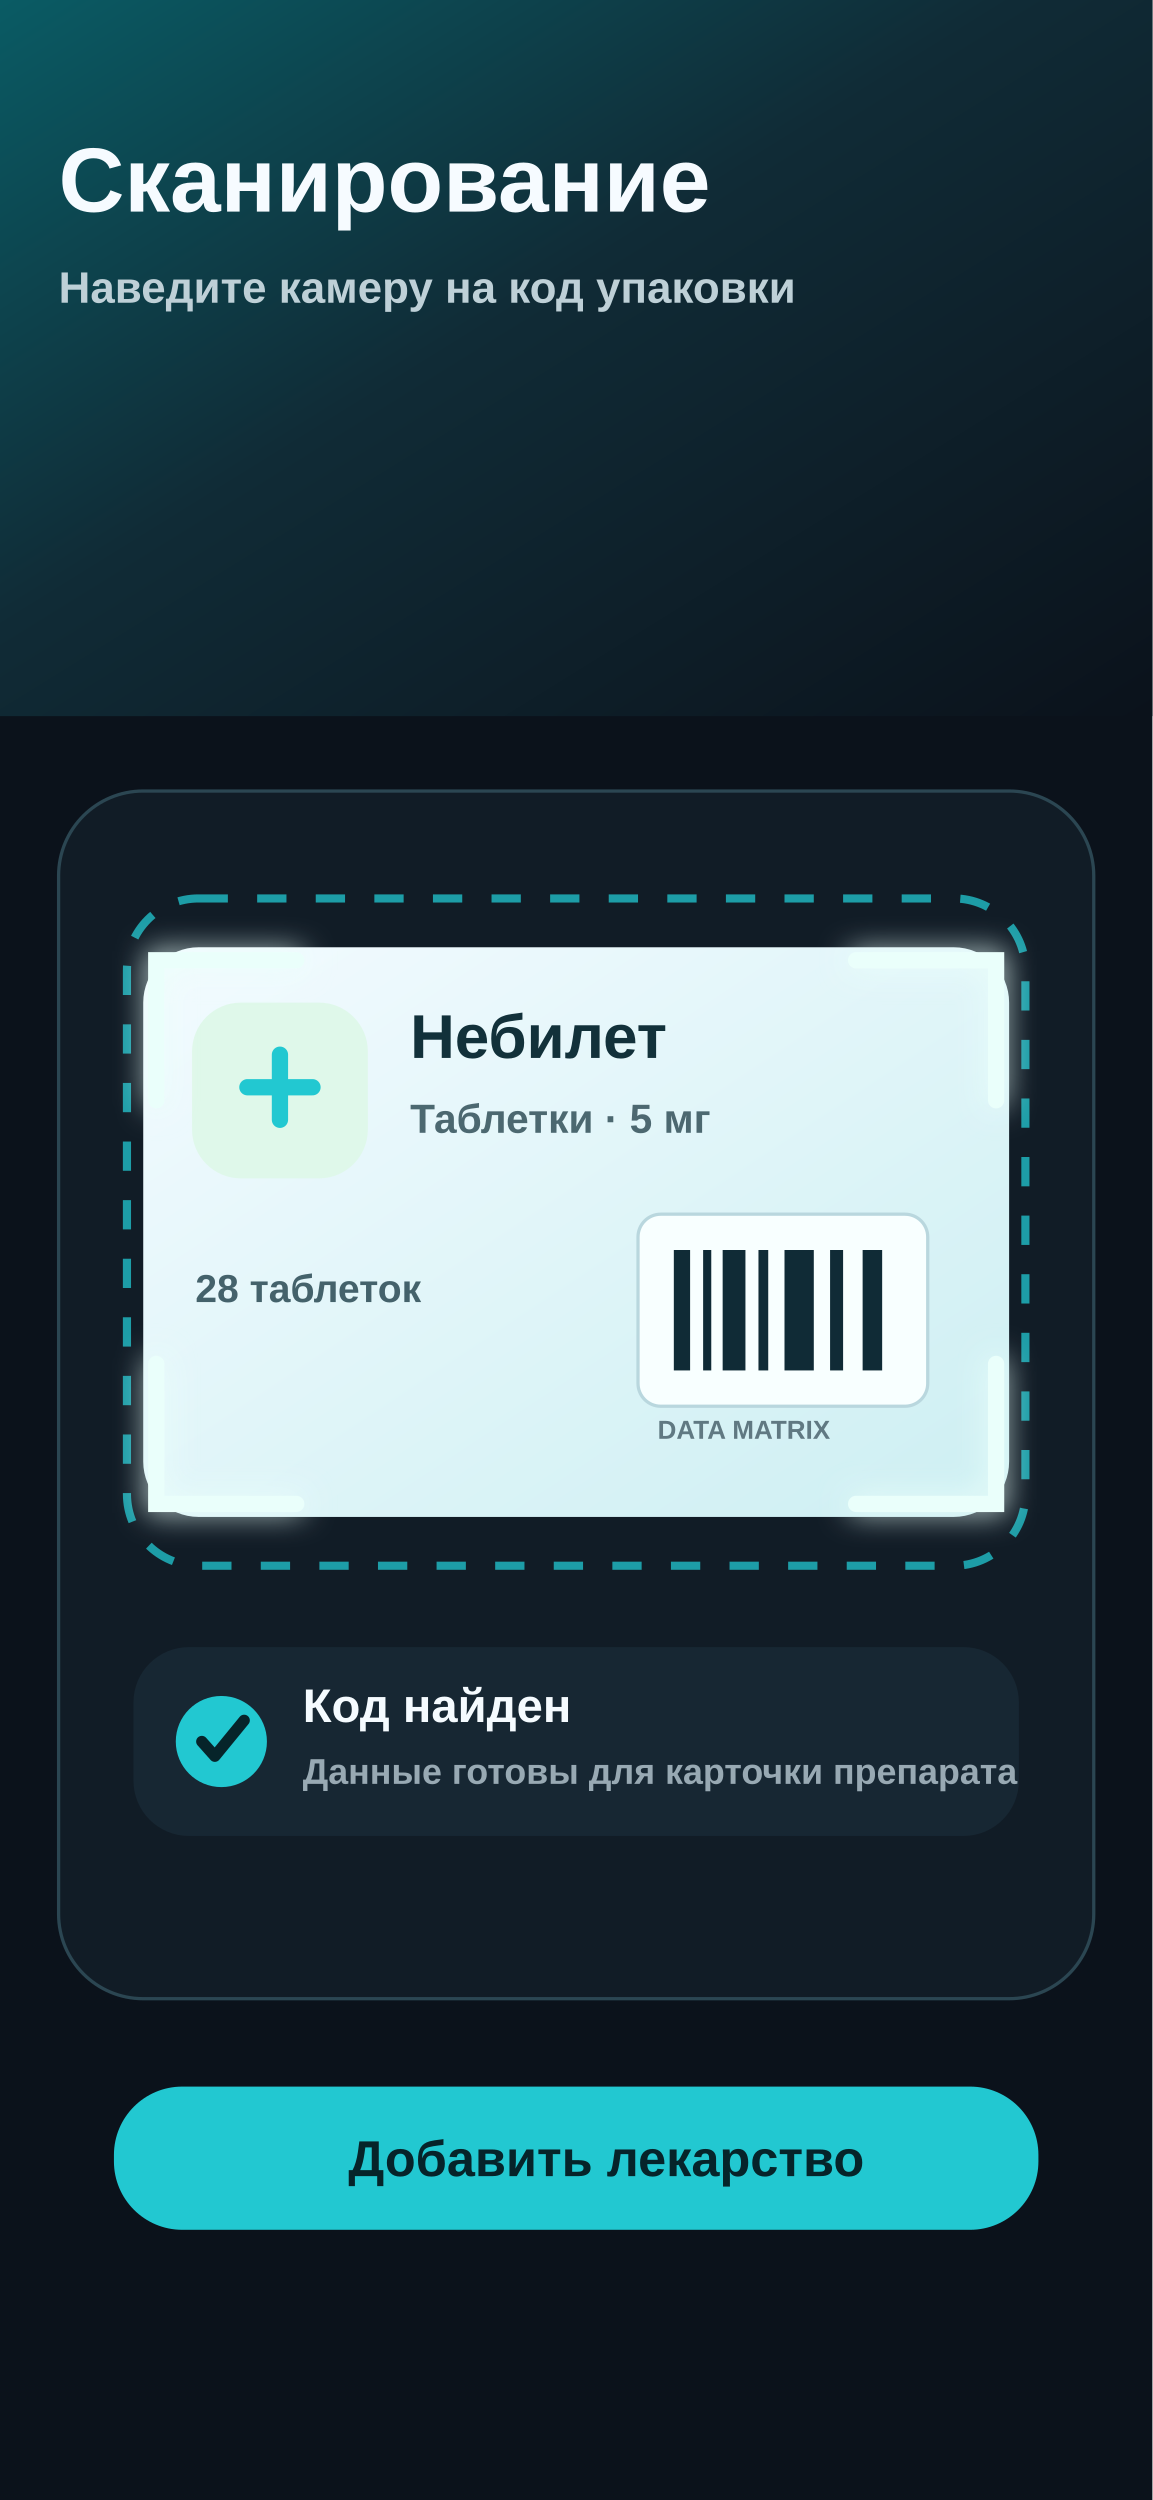
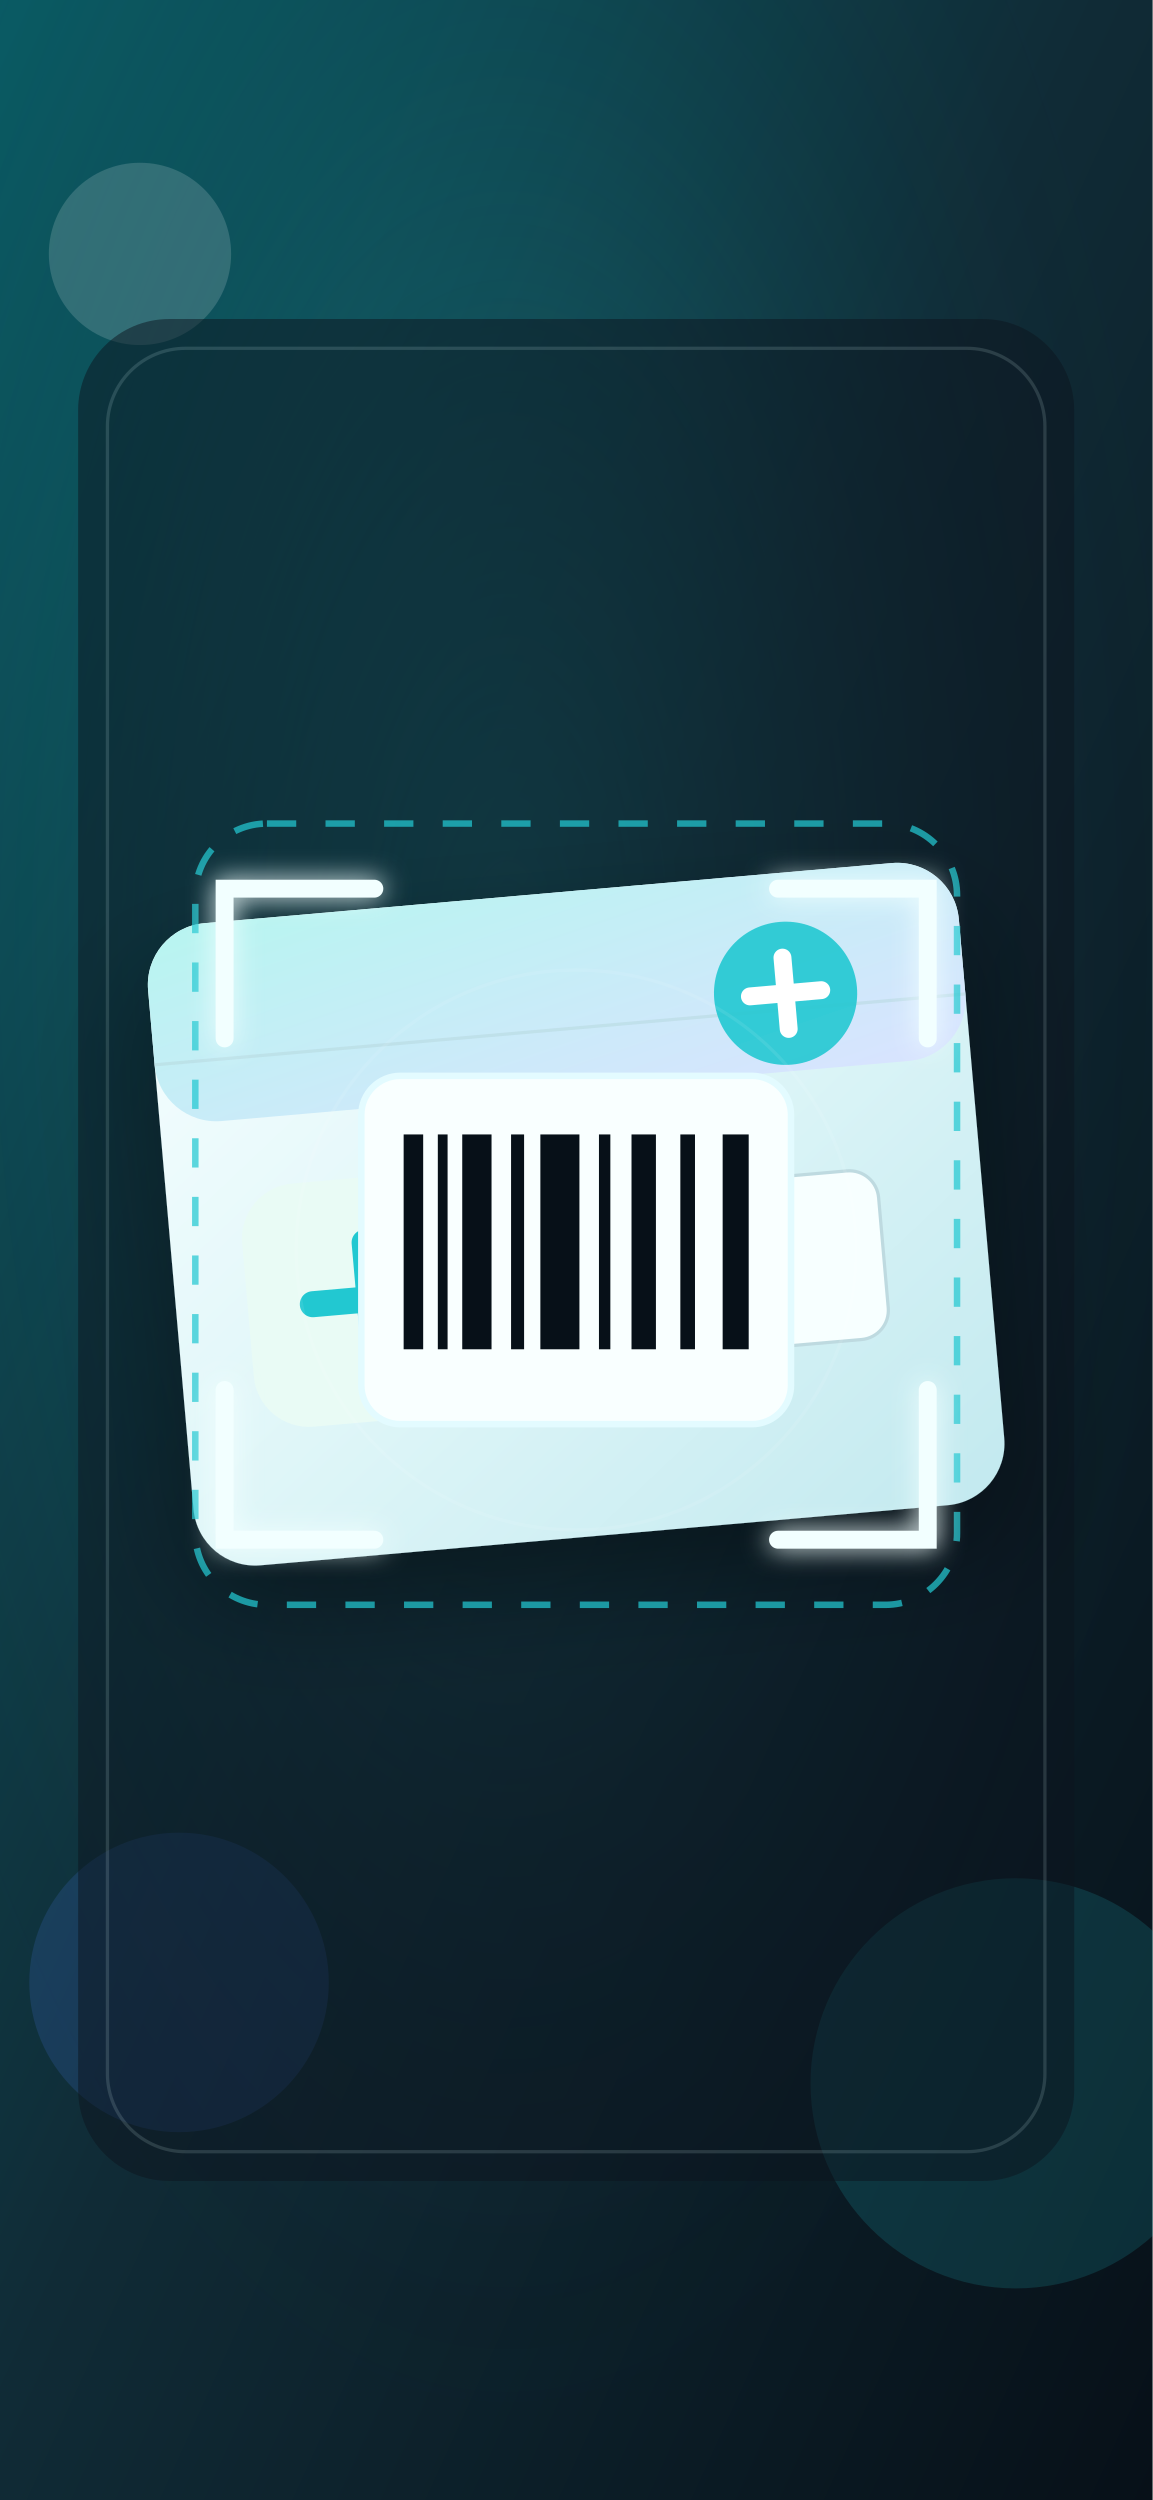
- <svg xmlns="http://www.w3.org/2000/svg" viewBox="0 0 708 1536">
+ <svg xmlns="http://www.w3.org/2000/svg" viewBox="0 0 708 1536" role="img" aria-label="Сканирование штрихкода на упаковке препарата">
  <defs>
-     <linearGradient id="bg" x1="0" y1="0" x2="1" y2="1">
+     <linearGradient id="cameraBg" x1="0" y1="0" x2="1" y2="1">
      <stop stop-color="#0a5b64" />
-       <stop offset=".44" stop-color="#102b36" />
-       <stop offset="1" stop-color="#0b121b" />
+       <stop offset=".48" stop-color="#102b36" />
+       <stop offset="1" stop-color="#071018" />
    </linearGradient>
-     <linearGradient id="pack" x1="0" y1="0" x2="1" y2="1">
-       <stop stop-color="#f3fbff" />
-       <stop offset="1" stop-color="#cdeff2" />
+     <radialGradient id="lensLight" cx=".44" cy=".38" r=".62">
+       <stop stop-color="#2bd6dc" stop-opacity=".24" />
+       <stop offset=".55" stop-color="#2bd6dc" stop-opacity=".06" />
+       <stop offset="1" stop-color="#071018" stop-opacity="0" />
+     </radialGradient>
+     <linearGradient id="packBody" x1="0" y1="0" x2="1" y2="1">
+       <stop stop-color="#f6feff" />
+       <stop offset=".48" stop-color="#dff6f8" />
+       <stop offset="1" stop-color="#c2e9ef" />
    </linearGradient>
+     <linearGradient id="packAccent" x1="0" y1="0" x2="1" y2="1">
+       <stop stop-color="#b7f5f0" />
+       <stop offset="1" stop-color="#d9e3ff" />
+     </linearGradient>
+     <filter id="softShadow" x="-30%" y="-30%" width="160%" height="160%">
+       <feDropShadow dx="0" dy="28" stdDeviation="34" flood-color="#02070b" flood-opacity=".36" />
+     </filter>
    <filter id="scanGlow" x="-30%" y="-30%" width="160%" height="160%">
-       <feGaussianBlur stdDeviation="9" result="blur" />
+       <feGaussianBlur stdDeviation="8" result="blur" />
      <feMerge>
        <feMergeNode in="blur" />
        <feMergeNode in="SourceGraphic" />
      </feMerge>
    </filter>
  </defs>
-   <rect width="708" height="1536" fill="#0b121b" />
-   <rect width="708" height="440" fill="url(#bg)" />
-   <text x="36" y="130" fill="#f6fbff" font-family="Manrope, Arial" font-size="56" font-weight="800">Сканирование</text>
-   <text x="36" y="186" fill="#bed0d7" font-family="Manrope, Arial" font-size="27" font-weight="700">Наведите камеру на код упаковки</text>
-   <rect x="36" y="486" width="636" height="742" rx="52" fill="#111c26" stroke="#2b4652" stroke-width="2" />
-   <rect x="88" y="582" width="532" height="350" rx="34" fill="url(#pack)" />
-   <rect x="118" y="616" width="108" height="108" rx="30" fill="#dff8ea" />
-   <path d="M152 668h40M172 648v40" stroke="#22c8d1" stroke-width="10" stroke-linecap="round" />
-   <text x="252" y="650" fill="#12313a" font-family="Manrope, Arial" font-size="38" font-weight="900">Небилет</text>
-   <text x="252" y="696" fill="#4c6870" font-family="Manrope, Arial" font-size="25" font-weight="800">Таблетки · 5 мг</text>
-   <text x="120" y="800" fill="#44626b" font-family="Manrope, Arial" font-size="24" font-weight="800">28 таблеток</text>
-   <rect x="392" y="746" width="178" height="118" rx="14" fill="#f8ffff" stroke="#b9d7de" stroke-width="2" />
-   <g fill="#102b36">
-     <rect x="414" y="768" width="10" height="74" />
-     <rect x="432" y="768" width="5" height="74" />
-     <rect x="444" y="768" width="14" height="74" />
-     <rect x="466" y="768" width="6" height="74" />
-     <rect x="482" y="768" width="18" height="74" />
-     <rect x="510" y="768" width="8" height="74" />
-     <rect x="530" y="768" width="12" height="74" />
+   <rect width="708" height="1536" fill="#071018" />
+   <rect width="708" height="1536" fill="url(#cameraBg)" />
+   <rect width="708" height="1536" fill="url(#lensLight)" />
+   <g opacity=".16">
+     <circle cx="86" cy="156" r="56" fill="#ffffff" />
+     <circle cx="624" cy="1280" r="126" fill="#22c8d1" />
+     <circle cx="110" cy="1218" r="92" fill="#4d7dff" />
  </g>
-   <text x="404" y="884" fill="#607982" font-family="Manrope, Arial" font-size="16" font-weight="800">DATA MATRIX</text>
-   <rect x="78" y="552" width="552" height="410" rx="44" fill="none" stroke="#22c8d1" stroke-width="5" stroke-dasharray="18 18" opacity=".75" />
-   <path d="M96 676v-86h86M526 590h86v86M612 838v86h-86M182 924H96v-86" fill="none" stroke="#eafffb" stroke-width="10" stroke-linecap="round" filter="url(#scanGlow)" />
-   <line x1="102" y1="746" x2="606" y2="746" stroke="#22c8d1" stroke-width="5" filter="url(#scanGlow)" />
-   <rect x="82" y="1012" width="544" height="116" rx="34" fill="#172733" />
-   <circle cx="136" cy="1070" r="28" fill="#22c8d1" />
-   <path d="M124 1070l8 9 18-22" fill="none" stroke="#06242a" stroke-width="7" stroke-linecap="round" stroke-linejoin="round" />
-   <text x="186" y="1058" fill="#f5fbff" font-family="Manrope, Arial" font-size="29" font-weight="900">Код найден</text>
-   <text x="186" y="1096" fill="#98a9b3" font-family="Manrope, Arial" font-size="22" font-weight="700">Данные готовы для карточки препарата</text>
-   <rect x="70" y="1282" width="568" height="88" rx="42" fill="#22c8d1" />
-   <text x="214" y="1337" fill="#06242a" font-family="Manrope, Arial" font-size="31" font-weight="900">Добавить лекарство</text>
+   <rect x="48" y="196" width="612" height="1144" rx="56" fill="#0b141d" opacity=".5" />
+   <rect x="66" y="214" width="576" height="1108" rx="48" fill="none" stroke="#dffcff" stroke-opacity=".14" stroke-width="2" />
+   <g filter="url(#softShadow)" transform="rotate(-5 354 746)">
+     <rect x="104" y="548" width="500" height="396" rx="38" fill="url(#packBody)" />
+     <rect x="104" y="548" width="500" height="122" rx="38" fill="url(#packAccent)" />
+     <path d="M104 632h500" stroke="#b7d8df" stroke-width="2" opacity=".55" />
+     <rect x="148" y="712" width="150" height="150" rx="34" fill="#e9fbf5" />
+     <path d="M188 787h70M223 752v70" stroke="#22c8d1" stroke-width="16" stroke-linecap="round" />
+     <circle cx="494" cy="622" r="44" fill="#22c8d1" opacity=".9" />
+     <path d="M472 622h44M494 600v44" stroke="#ffffff" stroke-width="11" stroke-linecap="round" />
+     <rect x="330" y="734" width="210" height="104" rx="18" fill="#f7ffff" stroke="#bedae0" stroke-width="2" />
+   </g>
+   <rect x="222" y="661" width="264" height="214" rx="24" fill="#f9ffff" stroke="#e3fbff" stroke-width="4" />
+   <g fill="#071018">
+     <rect x="248" y="697" width="12" height="132" />
+     <rect x="269" y="697" width="6" height="132" />
+     <rect x="284" y="697" width="18" height="132" />
+     <rect x="314" y="697" width="8" height="132" />
+     <rect x="332" y="697" width="24" height="132" />
+     <rect x="368" y="697" width="7" height="132" />
+     <rect x="388" y="697" width="15" height="132" />
+     <rect x="418" y="697" width="9" height="132" />
+     <rect x="444" y="697" width="16" height="132" />
+   </g>
+   <rect x="120" y="506" width="468" height="480" rx="44" fill="none" stroke="#22c8d1" stroke-width="4" stroke-dasharray="18 18" opacity=".72" />
+   <path d="M138 638v-92h92M478 546h92v92M570 854v92h-92M230 946h-92v-92" fill="none" stroke="#f2ffff" stroke-width="11" stroke-linecap="round" filter="url(#scanGlow)" />
+   <line x1="154" y1="768" x2="554" y2="768" stroke="#22c8d1" stroke-width="6" filter="url(#scanGlow)" />
+   <circle cx="354" cy="768" r="172" fill="none" stroke="#ffffff" stroke-opacity=".08" stroke-width="2" />
</svg>
